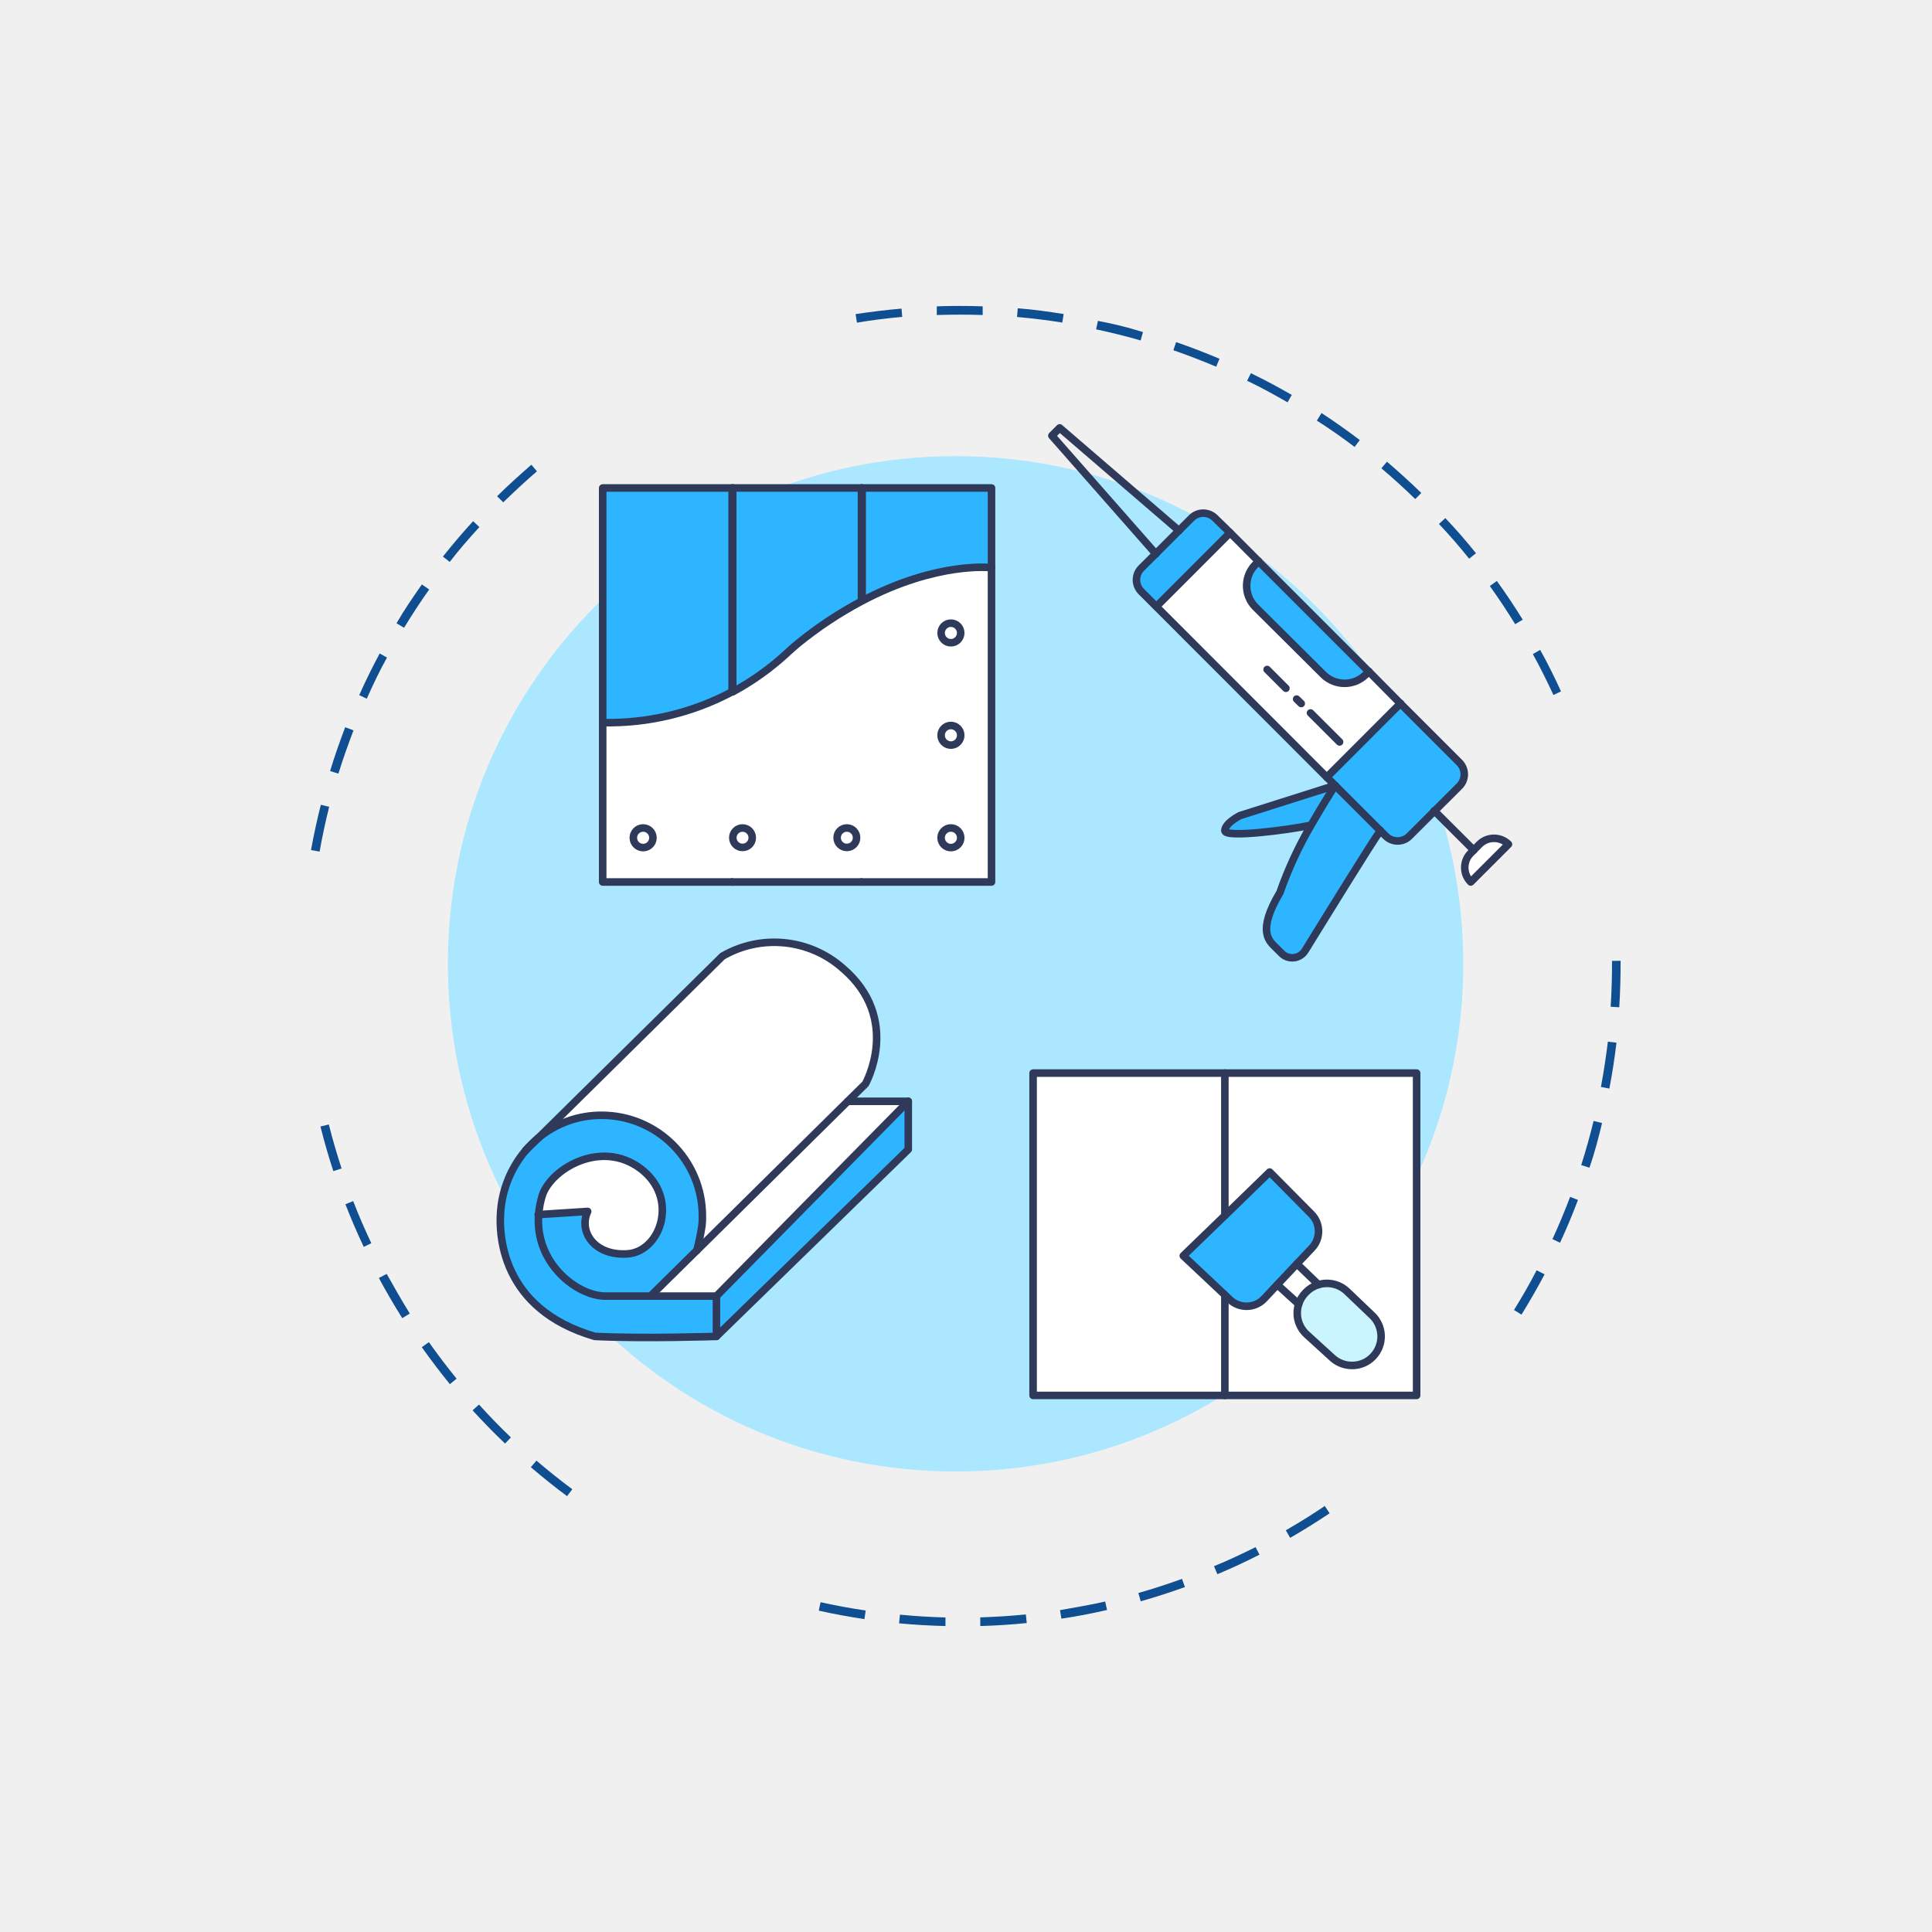
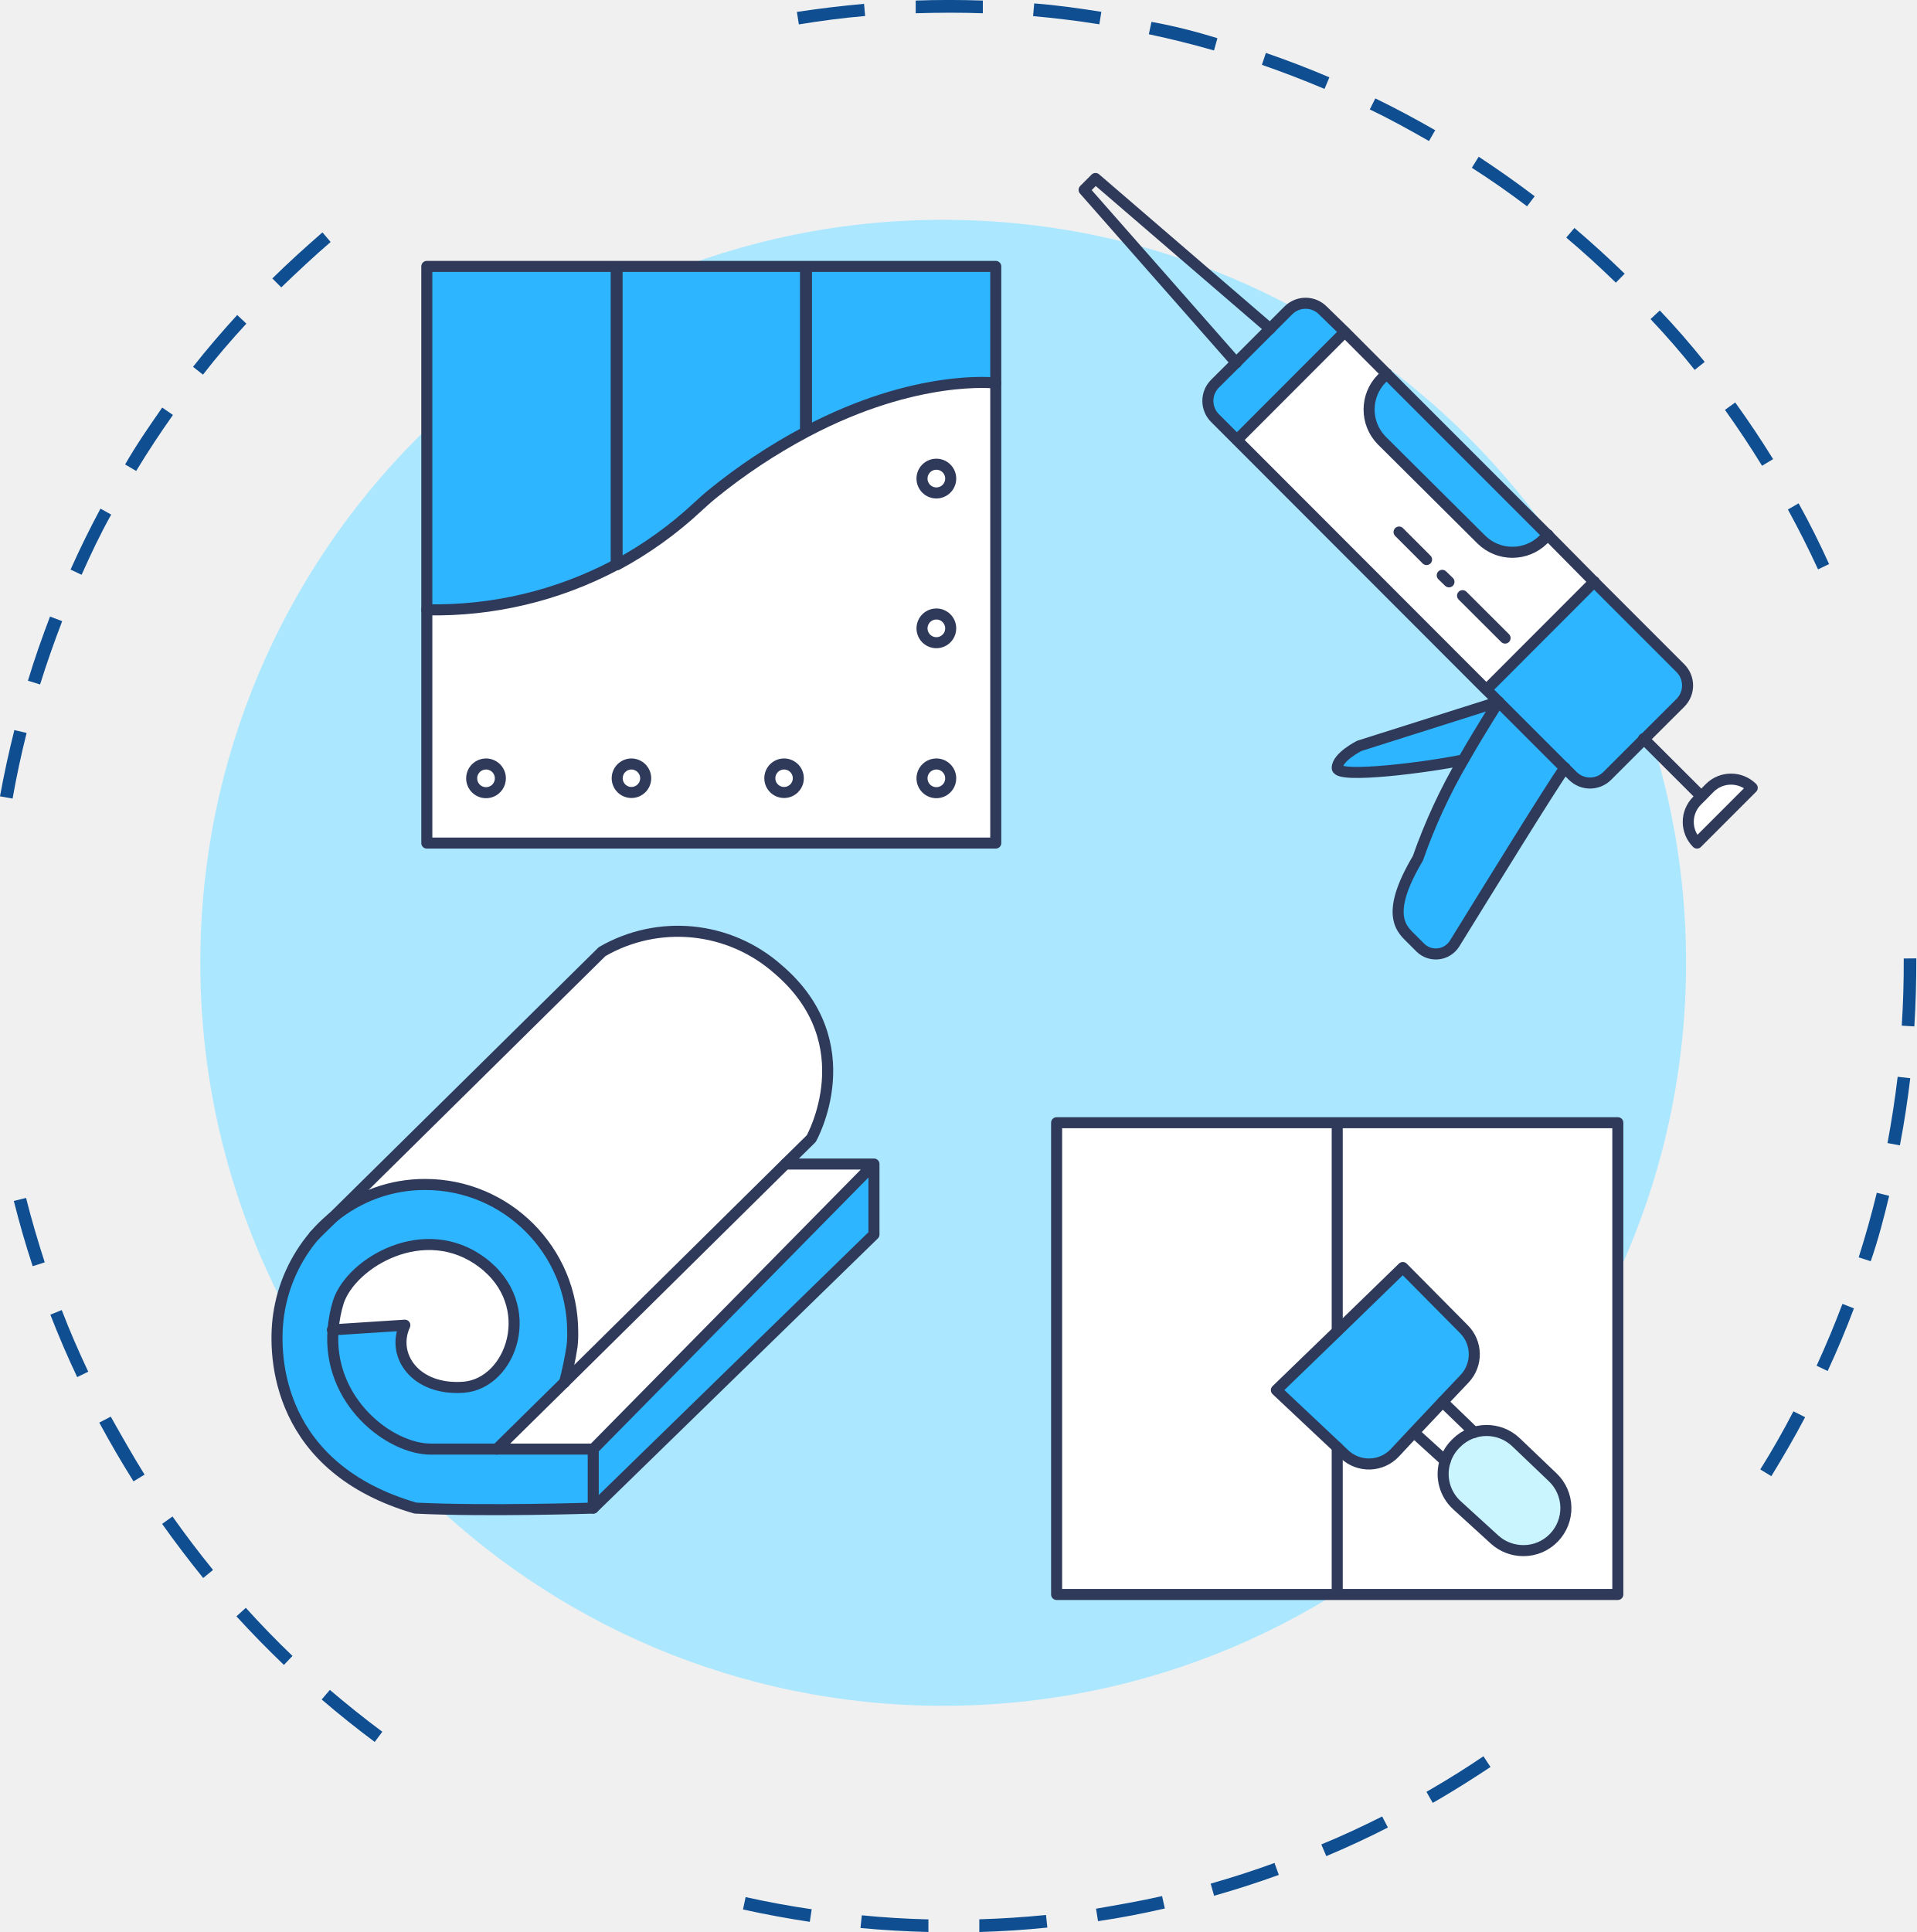
- <svg xmlns="http://www.w3.org/2000/svg" id="Layer_1" data-name="Layer 1" viewBox="0 0 256 256">
+ <svg xmlns="http://www.w3.org/2000/svg" id="Layer_1" data-name="Layer 1" viewBox="41.21 40.54 173.53 174.92">
  <defs>
-     <style>.cls-1{fill:#0e4e91;}.cls-2{fill:#abe7ff;}.cls-3{fill:#fff;}.cls-4{fill:#caf5fe;}.cls-5{fill:#2db5ff;}.cls-6{fill:none;stroke:#2f3a5a;stroke-linecap:round;stroke-linejoin:round;}</style>
+     <style>.cls-3{fill:#fff}.cls-5{fill:#2db5ff}.cls-6{fill:none;stroke:#2f3a5a;stroke-linecap:round;stroke-linejoin:round}</style>
  </defs>
-   <path class="cls-1" d="M201.77,82.11l-1,.6c-1.06-1.72-2.19-3.43-3.36-5.06l.93-.67C199.54,78.64,200.69,80.36,201.77,82.11Zm2.31,4c1,1.8,1.92,3.65,2.76,5.5l-1,.48c-.85-1.83-1.75-3.65-2.73-5.42Zm-8.51-12.8-.9.72c-1.26-1.57-2.59-3.12-4-4.6l.84-.78C192.94,70.14,194.29,71.71,195.57,73.3Zm-7.23-8-.81.82c-1.44-1.4-2.95-2.78-4.49-4.08l.74-.87C185.34,62.51,186.87,63.9,188.34,65.33Zm-8.16-7-.69.91c-1.6-1.21-3.27-2.39-5-3.49l.62-1C176.86,55.88,178.56,57.08,180.18,58.31Zm-9-6-.57,1c-1.75-1-3.55-2-5.36-2.86l.5-1C167.63,50.36,169.45,51.34,171.22,52.36Zm43.56,75c0,2-.05,4.12-.18,6.16l-1.14-.07c.13-2,.19-4.06.18-6.08ZM161.59,47.54l-.44,1.05c-1.87-.79-3.77-1.52-5.67-2.18l.36-1.08C157.78,46,159.71,46.74,161.59,47.54Zm52.6,90.62c-.24,2-.55,4.07-.94,6.08l-1.12-.21c.37-2,.68-4,.92-6ZM151.45,44l-.31,1.11c-1.94-.56-3.92-1.05-5.9-1.47l.24-1.12C147.48,42.88,149.49,43.39,151.45,44Zm60.83,104.81c-.48,2-1,4-1.67,5.92l-1.09-.35c.61-1.93,1.17-3.9,1.64-5.85ZM140.94,41.61l-.18,1.13c-2-.32-4-.56-6-.74l.1-1.15C136.86,41,138.92,41.29,140.94,41.61ZM209.09,159c-.72,1.91-1.52,3.82-2.38,5.67l-1-.48c.84-1.83,1.63-3.72,2.34-5.6ZM130.21,40.59l0,1.15c-2-.07-4.06-.06-6.08,0l0-1.15C126.1,40.52,128.17,40.52,130.21,40.59Zm74.46,128.26c-.95,1.81-2,3.6-3.06,5.34l-1-.61c1.07-1.71,2.08-3.48,3-5.26Zm-85.22-128,.1,1.14c-2,.17-4,.43-6,.76l-.18-1.13C115.35,41.32,117.41,41.07,119.45,40.89Zm56.73,159.67c-1.51,1-3.08,2-4.64,2.91l-.59.34-.57-1,.58-.34c1.55-.9,3.09-1.87,4.58-2.88ZM166.37,205l.52,1c-1.82.93-3.69,1.8-5.58,2.59l-.45-1.06C162.73,206.77,164.57,205.9,166.37,205ZM71.15,62.45c-1.54,1.32-3,2.7-4.47,4.11l-.81-.81c1.45-1.43,3-2.83,4.54-4.17Zm85.47,146.76.39,1.08c-1.92.7-3.89,1.33-5.86,1.89l-.31-1.1C152.78,210.53,154.73,209.9,156.62,209.21ZM63.52,69.84c-1.36,1.48-2.68,3-3.93,4.62l-.9-.71c1.27-1.6,2.61-3.18,4-4.69Zm82.92,142.37.25,1.12c-2,.46-4,.85-6.05,1.15l-.18-1.13C142.46,213,144.47,212.66,146.44,212.21ZM56.87,78.11c-1.17,1.64-2.28,3.35-3.33,5.07l-1-.59c1-1.75,2.19-3.47,3.36-5.15Zm79.06,135.81.12,1.14c-2,.21-4.11.34-6.16.4l0-1.15C131.89,214.25,133.93,214.12,135.93,213.92ZM51.28,87.13c-1,1.78-1.86,3.61-2.68,5.45l-1-.47c.83-1.87,1.75-3.73,2.71-5.52Zm74,127.19,0,1.14c-2-.05-4.12-.17-6.15-.36l.12-1.15C121.25,214.15,123.29,214.27,125.31,214.32ZM46.84,96.78c-.72,1.88-1.4,3.8-2,5.73l-1.1-.34c.6-2,1.28-3.91,2-5.81ZM114.71,213.4l-.17,1.14c-2-.3-4.05-.68-6.05-1.12l.24-1.12C110.71,212.74,112.72,213.11,114.71,213.4ZM43.62,106.9c-.49,1.95-.92,3.95-1.27,5.94l-1.14-.2c.36-2,.8-4,1.3-6Zm32.21,90.43-.69.92c-1.64-1.22-3.25-2.51-4.8-3.84l.74-.87C72.62,194.85,74.21,196.13,75.83,197.33ZM43.57,149c.49,1.95,1.07,3.91,1.69,5.83l-1.09.35c-.64-1.94-1.21-3.93-1.71-5.91Zm24.14,41.45-.79.83c-1.47-1.41-2.92-2.89-4.3-4.4l.85-.77C64.83,187.62,66.26,189.09,67.71,190.48ZM46.8,159.15c.72,1.88,1.54,3.76,2.4,5.58l-1,.49c-.88-1.85-1.69-3.75-2.43-5.65Zm13.7,23.53-.89.73c-1.29-1.59-2.54-3.24-3.72-4.9l.94-.67C58,179.49,59.23,181.12,60.5,182.68ZM51.24,168.8c1,1.78,2,3.54,3.06,5.25l-1,.61c-1.08-1.72-2.13-3.52-3.1-5.32Z" />
-   <circle class="cls-2" cx="126.62" cy="127.71" r="67.27" />
-   <path class="cls-3" d="M173,171.26a3.8,3.8,0,0,0-.94,1.54l-2.83-2.57,2.6-2.76,2.85,2.75a3.84,3.84,0,0,0-1.6,1Z" />
-   <path class="cls-4" d="M172.08,172.8a3.8,3.8,0,0,1,.94-1.54l.08-.08a3.86,3.86,0,0,1,5.39-.06l3.32,3.17a3.85,3.85,0,0,1,.13,5.45,3.8,3.8,0,0,1-2.79,1.19,3.86,3.86,0,0,1-2.6-1l-3.4-3.1A3.83,3.83,0,0,1,172.08,172.8Z" />
-   <path class="cls-5" d="M173.77,160.88a3.22,3.22,0,0,1,.07,4.48l-2,2.11-2.6,2.76-1.72,1.84a3.22,3.22,0,0,1-4.56.14l-.67-.63-5.51-5.18,5.51-5.33,5.94-5.77Z" />
-   <path class="cls-3" d="M187.71,142.2v42.7H162.3V171.58l.67.63a3.22,3.22,0,0,0,4.56-.14l1.72-1.84,2.83,2.57a3.83,3.83,0,0,0,1.07,4l3.4,3.1a3.86,3.86,0,0,0,2.6,1,3.8,3.8,0,0,0,2.79-1.19,3.85,3.85,0,0,0-.13-5.45l-3.32-3.17a3.83,3.83,0,0,0-3.79-.9l-2.85-2.75,2-2.11a3.22,3.22,0,0,0-.07-4.48l-5.53-5.58-5.94,5.77V142.2Z" />
-   <polygon class="cls-3" points="162.3 171.58 162.3 184.9 136.89 184.9 136.89 142.19 162.3 142.19 162.3 161.06 156.79 166.4 162.3 171.58" />
-   <polyline class="cls-6" points="162.3 184.9 136.89 184.9 136.89 142.19 162.3 142.19" />
-   <polyline class="cls-6" points="162.3 161.06 162.3 142.19 187.71 142.19 187.71 184.9 162.3 184.9 162.3 171.58" />
-   <path class="cls-6" d="M162.3,171.58l-5.51-5.18,5.51-5.33,5.94-5.77,5.53,5.58a3.22,3.22,0,0,1,.07,4.48l-2,2.11-2.6,2.76-1.72,1.84a3.22,3.22,0,0,1-4.56.14Z" />
-   <line class="cls-6" x1="172.08" y1="172.8" x2="169.25" y2="170.23" />
-   <polyline class="cls-6" points="171.85 167.47 174.7 170.22 174.71 170.23" />
-   <path class="cls-6" d="M172.08,172.8a3.8,3.8,0,0,1,.94-1.54l.08-.08a3.86,3.86,0,0,1,5.39-.06l3.32,3.17a3.85,3.85,0,0,1,.13,5.45,3.8,3.8,0,0,1-2.79,1.19,3.86,3.86,0,0,1-2.6-1l-3.4-3.1A3.83,3.83,0,0,1,172.08,172.8Z" />
-   <path class="cls-3" d="M97.1,91.62a35.16,35.16,0,0,0,7.3-5.24c.43-.39.86-.79,1.32-1.16a52.21,52.21,0,0,1,8.43-5.6l.09-.05c10-5.28,17.14-4.4,17.14-4.4h0v41.7H79.86V95.75A34.93,34.93,0,0,0,97,91.67h0Zm30.2-7.75a1.3,1.3,0,1,0-1.3,1.29A1.3,1.3,0,0,0,127.3,83.87Zm0,13.55a1.3,1.3,0,1,0-1.3,1.3A1.3,1.3,0,0,0,127.3,97.42Zm0,13.54a1.3,1.3,0,1,0-1.3,1.3A1.3,1.3,0,0,0,127.3,111Zm-13.8,0a1.29,1.29,0,1,0-1.29,1.3A1.29,1.29,0,0,0,113.5,111Zm-13.82,0a1.29,1.29,0,1,0-1.29,1.3A1.29,1.29,0,0,0,99.68,111Zm-13.16,0a1.3,1.3,0,1,0-1.29,1.3A1.29,1.29,0,0,0,86.52,111Z" />
-   <path class="cls-5" d="M131.38,64.66V75.17h0s-7.15-.88-17.14,4.4V64.66Z" />
-   <path class="cls-3" d="M126,82.57a1.3,1.3,0,1,1-1.29,1.3A1.3,1.3,0,0,1,126,82.57Z" />
-   <path class="cls-3" d="M126,96.13a1.3,1.3,0,1,1-1.29,1.29A1.3,1.3,0,0,1,126,96.13Z" />
-   <path class="cls-3" d="M126,109.67a1.3,1.3,0,1,1-1.29,1.29A1.3,1.3,0,0,1,126,109.67Z" />
-   <path class="cls-5" d="M114.15,64.66v15a52.21,52.21,0,0,0-8.43,5.6c-.46.37-.89.77-1.32,1.16a35.16,35.16,0,0,1-7.3,5.24v-27Z" />
-   <path class="cls-3" d="M112.21,109.67a1.3,1.3,0,1,1-1.29,1.29A1.29,1.29,0,0,1,112.21,109.67Z" />
-   <path class="cls-3" d="M98.39,109.67A1.3,1.3,0,1,1,97.1,111,1.29,1.29,0,0,1,98.39,109.67Z" />
-   <path class="cls-5" d="M97,91.67h0a34.93,34.93,0,0,1-17.15,4.08V64.66H97Z" />
-   <path class="cls-3" d="M85.23,109.67a1.3,1.3,0,1,1-1.3,1.29A1.29,1.29,0,0,1,85.23,109.67Z" />
-   <polyline class="cls-6" points="97.01 64.66 79.86 64.66 79.86 95.75 79.86 116.87 97.01 116.87" />
-   <polyline class="cls-6" points="97.09 91.62 97.09 91.62 97.09 64.66" />
-   <line class="cls-6" x1="114.24" y1="64.66" x2="114.24" y2="79.57" />
-   <polyline class="cls-6" points="97.01 91.67 97.01 64.66 97.09 64.66 114.15 64.66" />
-   <polyline class="cls-6" points="114.15 116.87 97.09 116.87 97.01 116.87" />
-   <polyline class="cls-6" points="114.15 116.87 114.23 116.87 131.38 116.87 131.38 75.17 131.38 64.66 114.23 64.66 114.15 64.66 114.15 79.61" />
-   <path class="cls-6" d="M79.86,95.75A34.93,34.93,0,0,0,97,91.67h0l.09,0a35.16,35.16,0,0,0,7.3-5.24c.43-.39.86-.79,1.32-1.16a52.21,52.21,0,0,1,8.43-5.6l.09-.05c10-5.28,17.14-4.4,17.14-4.4" />
-   <path class="cls-6" d="M86.52,111a1.3,1.3,0,1,1-1.29-1.29A1.3,1.3,0,0,1,86.52,111Z" />
-   <path class="cls-6" d="M99.68,111a1.29,1.29,0,1,1-1.29-1.29A1.3,1.3,0,0,1,99.68,111Z" />
-   <path class="cls-6" d="M113.5,111a1.29,1.29,0,1,1-1.29-1.29A1.29,1.29,0,0,1,113.5,111Z" />
-   <path class="cls-6" d="M127.3,111a1.3,1.3,0,1,1-1.3-1.29A1.3,1.3,0,0,1,127.3,111Z" />
-   <path class="cls-6" d="M127.3,97.42a1.3,1.3,0,1,1-1.3-1.29A1.3,1.3,0,0,1,127.3,97.42Z" />
-   <path class="cls-6" d="M127.3,83.87a1.3,1.3,0,1,1-1.3-1.3A1.3,1.3,0,0,1,127.3,83.87Z" />
-   <path class="cls-3" d="M199.88,111.88l-5,5a2.71,2.71,0,0,1,0-3.82l.4-.4.76-.77a2.73,2.73,0,0,1,3.84,0Z" />
-   <path class="cls-5" d="M193.36,101a2.22,2.22,0,0,1,0,3.13L190,107.42l-3.31,3.31a2.21,2.21,0,0,1-3.12,0l-.69-.68-6-6L175.83,103l9.75-9.76Z" />
-   <path class="cls-3" d="M181.39,89l4.19,4.18L175.83,103h0l-22.59-22.6L163,70.6l3.79,3.78-.45.45a4,4,0,0,0,0,5.58l9.05,9a4,4,0,0,0,5.58,0Z" />
-   <path class="cls-5" d="M176.94,104.07l6,6c-1.16,1.59-7.26,11.5-10,15.93a2,2,0,0,1-3.08.37l-.74-.74c-.87-.88-2.63-2.09.5-7.35a51,51,0,0,1,4.1-8.88C175.44,106.34,176.94,104.07,176.94,104.07Z" />
-   <path class="cls-5" d="M166.77,74.38,181.39,89l-.44.44a4,4,0,0,1-5.58,0l-9.05-9a4,4,0,0,1,0-5.58Z" />
-   <path class="cls-5" d="M164.32,108.08l12.62-4s-1.5,2.27-3.22,5.31c-3.05.65-11.42,1.62-11.42.73S164.32,108.08,164.32,108.08Z" />
-   <path class="cls-5" d="M163,70.6l-9.75,9.76-2-2a2.2,2.2,0,0,1,0-3.13l1.89-1.88,3.07-3.07,1.67-1.67a2.2,2.2,0,0,1,3.13,0Z" />
-   <path class="cls-6" d="M175.83,103l1.11,1.11,6,6,.69.68a2.21,2.21,0,0,0,3.12,0l3.31-3.31,3.32-3.31a2.22,2.22,0,0,0,0-3.13l-7.78-7.78L181.39,89" />
-   <path class="cls-6" d="M166.77,74.38,163,70.6,161,68.65a2.2,2.2,0,0,0-3.13,0l-1.67,1.67-3.07,3.07-1.89,1.88a2.2,2.2,0,0,0,0,3.13l2,2L175.82,103" />
-   <path class="cls-6" d="M166.77,74.38l-.45.45a4,4,0,0,0,0,5.58l9.05,9a4,4,0,0,0,5.58,0l.44-.44" />
-   <polyline class="cls-6" points="185.58 93.2 175.83 102.96 175.82 102.96" />
-   <line class="cls-6" x1="153.23" y1="80.36" x2="162.98" y2="70.6" />
-   <polyline class="cls-6" points="156.22 70.31 140.41 56.7 139.38 57.73 153.16 73.39" />
-   <line class="cls-6" x1="190.04" y1="107.42" x2="195.28" y2="112.65" />
-   <path class="cls-6" d="M194.88,116.87l5-5a2.73,2.73,0,0,0-3.84,0l-.76.77-.4.4A2.71,2.71,0,0,0,194.88,116.87Z" />
-   <path class="cls-6" d="M182.92,110.05c-1.16,1.59-7.26,11.5-10,15.93a2,2,0,0,1-3.08.37l-.74-.74c-.87-.88-2.63-2.09.5-7.35a51,51,0,0,1,4.1-8.88c1.72-3,3.22-5.31,3.22-5.31l-12.62,4s-2,1-2,2,8.37-.08,11.42-.73" />
-   <line class="cls-6" x1="167.9" y1="88.71" x2="170.39" y2="91.2" />
-   <line class="cls-6" x1="171.81" y1="92.63" x2="172.42" y2="93.22" />
-   <line class="cls-6" x1="173.65" y1="94.47" x2="177.5" y2="98.31" />
-   <polygon class="cls-5" points="120.35 145.93 120.35 152.31 94.93 177.08 94.93 171.74 120.35 145.93" />
-   <path class="cls-3" d="M120.35,145.93,94.93,171.74H86.19l6.14-6.05,20-19.76Z" />
-   <path class="cls-3" d="M111.69,128.3c7.86,6.72,3,15.33,3,15.33l-2.34,2.3-20,19.76a31.78,31.78,0,0,0,.68-3.27,9.29,9.29,0,0,0,.06-1.3,13.36,13.36,0,0,0-13.36-13.36,13.05,13.05,0,0,0-8.37,3L95.75,126.7A13.69,13.69,0,0,1,111.69,128.3Z" />
-   <path class="cls-5" d="M71.37,160.94l6.45-.42c-1.25,2.71.93,5.94,5.3,5.62s6.82-7.43,1.69-11.31-11.75,0-13,3.55A11.75,11.75,0,0,0,71.37,160.94Zm14.82,10.8h8.74v5.34s-9.66.32-16.11,0c-12.35-3.6-13-13.5-12.38-17.5a14.21,14.21,0,0,1,3.22-7.15v0l1.64-1.61,0,0a13.05,13.05,0,0,1,8.37-3,13.36,13.36,0,0,1,13.36,13.36,9.29,9.29,0,0,1-.06,1.3,31.78,31.78,0,0,1-.68,3.27Z" />
-   <path class="cls-3" d="M84.81,154.83c5.13,3.88,2.68,11-1.69,11.31s-6.55-2.91-5.3-5.62l-6.45.42a11.75,11.75,0,0,1,.49-2.56C73.06,154.83,79.67,151,84.81,154.83Z" />
-   <path class="cls-6" d="M71.34,150.78a13.05,13.05,0,0,1,8.37-3,13.36,13.36,0,0,1,13.36,13.36,9.29,9.29,0,0,1-.06,1.3,31.78,31.78,0,0,1-.68,3.27" />
-   <path class="cls-6" d="M69.67,152.41a13.84,13.84,0,0,1,1.64-1.61" />
-   <line class="cls-6" x1="71.37" y1="160.94" x2="71.31" y2="160.94" />
-   <path class="cls-6" d="M71.37,160.94a11.75,11.75,0,0,1,.49-2.56c1.2-3.55,7.81-7.43,13-3.55s2.68,11-1.69,11.31-6.55-2.91-5.3-5.62Z" />
-   <path class="cls-6" d="M69.66,152.43a14.21,14.21,0,0,0-3.22,7.15c-.58,4,0,13.9,12.38,17.5,6.45.32,16.11,0,16.11,0v-5.34H80.22c-3.69,0-9.36-4.3-8.85-10.8" />
-   <path class="cls-6" d="M86.19,171.74l6.14-6.05,20-19.76,2.34-2.3s4.87-8.61-3-15.33a13.69,13.69,0,0,0-15.94-1.6L71.34,150.78l0,0-1.64,1.61v0" />
-   <polyline class="cls-6" points="112.34 145.93 120.35 145.93 120.35 152.31 94.93 177.08" />
-   <line class="cls-6" x1="94.93" y1="171.74" x2="120.35" y2="145.93" />
-   <line class="cls-6" x1="166.76" y1="74.38" x2="181.39" y2="89.01" />
+   <path d="m201.77 82.11-1 .6a86.983 86.983 0 0 0-3.36-5.06l.93-.67c1.2 1.66 2.35 3.38 3.43 5.13zm2.31 4c1 1.8 1.92 3.65 2.76 5.5l-1 .48a85.82 85.82 0 0 0-2.73-5.42zm-8.51-12.8-.9.72a71.944 71.944 0 0 0-4-4.6l.84-.78c1.43 1.49 2.78 3.06 4.06 4.65zm-7.23-8-.81.82a86.88 86.88 0 0 0-4.49-4.08l.74-.87c1.56 1.33 3.09 2.72 4.56 4.15zm-8.16-7-.69.91a75.32 75.32 0 0 0-5-3.49l.62-1a91.52 91.52 0 0 1 5.07 3.58zm-9-6-.57 1c-1.75-1-3.55-2-5.36-2.86l.5-1c1.88.91 3.7 1.89 5.47 2.91zm43.56 75c0 2-.05 4.12-.18 6.16l-1.14-.07c.13-2 .19-4.06.18-6.08zm-53.15-79.77-.44 1.05c-1.87-.79-3.77-1.52-5.67-2.18l.36-1.08c1.94.67 3.87 1.41 5.75 2.21zm52.6 90.62c-.24 2-.55 4.07-.94 6.08l-1.12-.21c.37-2 .68-4 .92-6zM151.45 44l-.31 1.11c-1.94-.56-3.92-1.05-5.9-1.47l.24-1.12c2 .36 4.01.87 5.97 1.48zm60.83 104.81c-.48 2-1 4-1.67 5.92l-1.09-.35c.61-1.93 1.17-3.9 1.64-5.85zm-71.34-107.2-.18 1.13c-2-.32-4-.56-6-.74l.1-1.15c2 .15 4.06.44 6.08.76zM209.09 159c-.72 1.91-1.52 3.82-2.38 5.67l-1-.48c.84-1.83 1.63-3.72 2.34-5.6zM130.21 40.59v1.15c-2-.07-4.06-.06-6.08 0v-1.15c1.97-.07 4.04-.07 6.08 0zm74.46 128.26c-.95 1.81-2 3.6-3.06 5.34l-1-.61c1.07-1.71 2.08-3.48 3-5.26zm-85.22-128 .1 1.14c-2 .17-4 .43-6 .76l-.18-1.13c1.98-.3 4.04-.55 6.08-.73zm56.73 159.67c-1.51 1-3.08 2-4.64 2.91l-.59.34-.57-1 .58-.34c1.55-.9 3.09-1.87 4.58-2.88zm-9.81 4.48.52 1c-1.82.93-3.69 1.8-5.58 2.59l-.45-1.06c1.87-.76 3.71-1.63 5.51-2.53zM71.15 62.45c-1.54 1.32-3 2.7-4.47 4.11l-.81-.81c1.45-1.43 3-2.83 4.54-4.17zm85.47 146.76.39 1.08c-1.92.7-3.89 1.33-5.86 1.89l-.31-1.1c1.94-.55 3.89-1.18 5.78-1.87zM63.52 69.84c-1.36 1.48-2.68 3-3.93 4.62l-.9-.71a84.63 84.63 0 0 1 4-4.69zm82.92 142.37.25 1.12c-2 .46-4 .85-6.05 1.15l-.18-1.13c2-.35 4.01-.69 5.98-1.14zM56.87 78.11a85.069 85.069 0 0 0-3.33 5.07l-1-.59c1-1.75 2.19-3.47 3.36-5.15zm79.06 135.81.12 1.14c-2 .21-4.11.34-6.16.4v-1.15c2-.06 4.04-.19 6.04-.39zM51.28 87.13c-1 1.78-1.86 3.61-2.68 5.45l-1-.47c.83-1.87 1.75-3.73 2.71-5.52zm74 127.19v1.14c-2-.05-4.12-.17-6.15-.36l.12-1.15c2 .2 4.04.32 6.06.37zM46.84 96.78c-.72 1.88-1.4 3.8-2 5.73l-1.1-.34c.6-2 1.28-3.91 2-5.81zm67.87 116.62-.17 1.14c-2-.3-4.05-.68-6.05-1.12l.24-1.12c1.98.44 3.99.81 5.98 1.1zM43.62 106.9a84.69 84.69 0 0 0-1.27 5.94l-1.14-.2c.36-2 .8-4 1.3-6zm32.21 90.43-.69.92a88.652 88.652 0 0 1-4.8-3.84l.74-.87c1.54 1.31 3.13 2.59 4.75 3.79zM43.57 149c.49 1.95 1.07 3.91 1.69 5.83l-1.09.35c-.64-1.94-1.21-3.93-1.71-5.91zm24.14 41.45-.79.83a93.997 93.997 0 0 1-4.3-4.4l.85-.77a83.44 83.44 0 0 0 4.24 4.37zm-20.91-31.3c.72 1.88 1.54 3.76 2.4 5.58l-1 .49c-.88-1.85-1.69-3.75-2.43-5.65zm13.7 23.53-.89.73a97.117 97.117 0 0 1-3.72-4.9l.94-.67a91.76 91.76 0 0 0 3.67 4.84zm-9.26-13.88c1 1.78 2 3.54 3.06 5.25l-1 .61a93.415 93.415 0 0 1-3.1-5.32z" style="fill:#0e4e91" />
+   <circle cx="126.62" cy="127.71" r="67.27" style="fill:#abe7ff" />
+   <path class="cls-3" d="M173 171.26a3.8 3.8 0 0 0-.94 1.54l-2.83-2.57 2.6-2.76 2.85 2.75a3.84 3.84 0 0 0-1.6 1z" />
+   <path d="M172.08 172.8a3.8 3.8 0 0 1 .94-1.54l.08-.08a3.86 3.86 0 0 1 5.39-.06l3.32 3.17a3.85 3.85 0 0 1 .13 5.45 3.8 3.8 0 0 1-2.79 1.19 3.86 3.86 0 0 1-2.6-1l-3.4-3.1a3.83 3.83 0 0 1-1.07-4.03z" style="fill:#caf5fe" />
+   <path class="cls-5" d="M173.77 160.88a3.22 3.22 0 0 1 .07 4.48l-2 2.11-2.6 2.76-1.72 1.84a3.22 3.22 0 0 1-4.56.14l-.67-.63-5.51-5.18 5.51-5.33 5.94-5.77z" />
+   <path class="cls-3" d="M187.71 142.2v42.7H162.3v-13.32l.67.63a3.22 3.22 0 0 0 4.56-.14l1.72-1.84 2.83 2.57a3.83 3.83 0 0 0 1.07 4l3.4 3.1a3.86 3.86 0 0 0 2.6 1 3.8 3.8 0 0 0 2.79-1.19 3.85 3.85 0 0 0-.13-5.45l-3.32-3.17a3.83 3.83 0 0 0-3.79-.9l-2.85-2.75 2-2.11a3.22 3.22 0 0 0-.07-4.48l-5.53-5.58-5.94 5.77V142.2zm-25.41 29.38v13.32h-25.41v-42.71h25.41v18.87l-5.51 5.34 5.51 5.18z" />
+   <path class="cls-6" d="M162.3 184.9h-25.41v-42.71h25.41m0 18.87v-18.87h25.41v42.71H162.3v-13.32" />
+   <path class="cls-6" d="m162.3 171.58-5.51-5.18 5.51-5.33 5.94-5.77 5.53 5.58a3.22 3.22 0 0 1 .07 4.48l-2 2.11-2.6 2.76-1.72 1.84a3.22 3.22 0 0 1-4.56.14zm9.78 1.22-2.83-2.57" />
+   <path class="cls-6" d="m171.85 167.47 2.85 2.75.01.01" />
+   <path class="cls-6" d="M172.08 172.8a3.8 3.8 0 0 1 .94-1.54l.08-.08a3.86 3.86 0 0 1 5.39-.06l3.32 3.17a3.85 3.85 0 0 1 .13 5.45 3.8 3.8 0 0 1-2.79 1.19 3.86 3.86 0 0 1-2.6-1l-3.4-3.1a3.83 3.83 0 0 1-1.07-4.03z" />
+   <path class="cls-3" d="M97.1 91.62a35.16 35.16 0 0 0 7.3-5.24c.43-.39.86-.79 1.32-1.16a52.21 52.21 0 0 1 8.43-5.6l.09-.05c10-5.28 17.14-4.4 17.14-4.4v41.7H79.86V95.75A34.93 34.93 0 0 0 97 91.67zm30.2-7.75a1.3 1.3 0 1 0-1.3 1.29 1.3 1.3 0 0 0 1.3-1.29zm0 13.55a1.3 1.3 0 1 0-1.3 1.3 1.3 1.3 0 0 0 1.3-1.3zm0 13.54a1.3 1.3 0 1 0-1.3 1.3 1.3 1.3 0 0 0 1.3-1.26zm-13.8 0a1.29 1.29 0 1 0-1.29 1.3 1.29 1.29 0 0 0 1.29-1.26zm-13.82 0a1.29 1.29 0 1 0-1.29 1.3 1.29 1.29 0 0 0 1.29-1.26zm-13.16 0a1.3 1.3 0 1 0-1.29 1.3 1.29 1.29 0 0 0 1.29-1.26z" />
+   <path class="cls-5" d="M131.38 64.66v10.51s-7.15-.88-17.14 4.4V64.66z" />
+   <path class="cls-3" d="M126 82.57a1.3 1.3 0 1 1-1.29 1.3 1.3 1.3 0 0 1 1.29-1.3zm0 13.56a1.3 1.3 0 1 1-1.29 1.29 1.3 1.3 0 0 1 1.29-1.29zm0 13.54a1.3 1.3 0 1 1-1.29 1.29 1.3 1.3 0 0 1 1.29-1.29z" />
+   <path class="cls-5" d="M114.15 64.66v15a52.21 52.21 0 0 0-8.43 5.6c-.46.37-.89.77-1.32 1.16a35.16 35.16 0 0 1-7.3 5.24v-27z" />
+   <path class="cls-3" d="M112.21 109.67a1.3 1.3 0 1 1-1.29 1.29 1.29 1.29 0 0 1 1.29-1.29zm-13.82 0A1.3 1.3 0 1 1 97.1 111a1.29 1.29 0 0 1 1.29-1.33z" />
+   <path class="cls-5" d="M97 91.67a34.93 34.93 0 0 1-17.15 4.08V64.66H97z" />
+   <path class="cls-3" d="M85.23 109.67a1.3 1.3 0 1 1-1.3 1.29 1.29 1.29 0 0 1 1.3-1.29z" />
+   <path class="cls-6" d="M97.01 64.66H79.86v52.21h17.15m.08-25.25h0V64.66m17.15 0v14.91m-17.23 12.1V64.66h17.14m0 52.21H97.01m17.14 0h17.23V64.66h-17.23v14.95" />
+   <path class="cls-6" d="M79.86 95.75A34.93 34.93 0 0 0 97 91.67h.09a35.16 35.16 0 0 0 7.3-5.24c.43-.39.86-.79 1.32-1.16a52.21 52.21 0 0 1 8.43-5.6l.09-.05c10-5.28 17.14-4.4 17.14-4.4M86.52 111a1.3 1.3 0 1 1-1.29-1.29 1.3 1.3 0 0 1 1.29 1.29zm13.16 0a1.29 1.29 0 1 1-1.29-1.29 1.3 1.3 0 0 1 1.29 1.29zm13.82 0a1.29 1.29 0 1 1-1.29-1.29 1.29 1.29 0 0 1 1.29 1.29zm13.8 0a1.3 1.3 0 1 1-1.3-1.29 1.3 1.3 0 0 1 1.3 1.29zm0-13.58a1.3 1.3 0 1 1-1.3-1.29 1.3 1.3 0 0 1 1.3 1.29zm0-13.55a1.3 1.3 0 1 1-1.3-1.3 1.3 1.3 0 0 1 1.3 1.3z" />
+   <path class="cls-3" d="m199.88 111.88-5 5a2.71 2.71 0 0 1 0-3.82l.4-.4.76-.77a2.73 2.73 0 0 1 3.84 0z" />
+   <path class="cls-5" d="M193.36 101a2.22 2.22 0 0 1 0 3.13l-3.36 3.29-3.31 3.31a2.21 2.21 0 0 1-3.12 0l-.69-.68-6-6-1.05-1.05 9.75-9.76z" />
+   <path class="cls-3" d="m181.39 89 4.19 4.18-9.75 9.82-22.59-22.6 9.76-9.8 3.79 3.78-.45.45a4 4 0 0 0 0 5.58l9.05 9a4 4 0 0 0 5.58 0z" />
+   <path class="cls-5" d="m176.94 104.07 6 6c-1.16 1.59-7.26 11.5-10 15.93a2 2 0 0 1-3.08.37l-.74-.74c-.87-.88-2.63-2.09.5-7.35a51 51 0 0 1 4.1-8.88c1.72-3.06 3.22-5.33 3.22-5.33zm-10.17-29.69L181.39 89l-.44.44a4 4 0 0 1-5.58 0l-9.05-9a4 4 0 0 1 0-5.58z" />
+   <path class="cls-5" d="m164.32 108.08 12.62-4s-1.5 2.27-3.22 5.31c-3.05.65-11.42 1.62-11.42.73s2.02-2.04 2.02-2.04zM163 70.6l-9.75 9.76-2-2a2.2 2.2 0 0 1 0-3.13l1.89-1.88 3.07-3.07 1.67-1.67a2.2 2.2 0 0 1 3.13 0z" />
+   <path class="cls-6" d="m175.83 103 1.11 1.11 6 6 .69.68a2.21 2.21 0 0 0 3.12 0l3.31-3.31 3.32-3.31a2.22 2.22 0 0 0 0-3.13l-7.78-7.78-4.21-4.26m-14.62-14.62L163 70.6l-2-1.95a2.2 2.2 0 0 0-3.13 0l-1.67 1.67-3.07 3.07-1.89 1.88a2.2 2.2 0 0 0 0 3.13l2 2 22.58 22.6" />
+   <path class="cls-6" d="m166.77 74.38-.45.45a4 4 0 0 0 0 5.58l9.05 9a4 4 0 0 0 5.58 0l.44-.44m4.19 4.23-9.75 9.76h-.01m-22.59-22.6 9.75-9.76m-6.76-.29L140.41 56.7l-1.03 1.03 13.78 15.66m36.88 34.03 5.24 5.23m-.4 4.22 5-5a2.73 2.73 0 0 0-3.84 0l-.76.77-.4.4a2.71 2.71 0 0 0 0 3.83zm-11.96-6.82c-1.16 1.59-7.26 11.5-10 15.93a2 2 0 0 1-3.08.37l-.74-.74c-.87-.88-2.63-2.09.5-7.35a51 51 0 0 1 4.1-8.88c1.72-3 3.22-5.31 3.22-5.31l-12.62 4s-2 1-2 2 8.37-.08 11.42-.73m-5.82-20.63 2.49 2.49m1.42 1.43.61.59m1.23 1.25 3.85 3.84" />
+   <path class="cls-5" d="M120.35 145.93v6.38l-25.42 24.77v-5.34l25.42-25.81z" />
+   <path class="cls-3" d="m120.35 145.93-25.42 25.81h-8.74l6.14-6.05 20-19.76z" />
+   <path class="cls-3" d="M111.69 128.3c7.86 6.72 3 15.33 3 15.33l-2.34 2.3-20 19.76a31.78 31.78 0 0 0 .68-3.27 9.29 9.29 0 0 0 .06-1.3 13.36 13.36 0 0 0-13.36-13.36 13.05 13.05 0 0 0-8.37 3l24.39-24.06a13.69 13.69 0 0 1 15.94 1.6z" />
+   <path class="cls-5" d="m71.37 160.94 6.45-.42c-1.25 2.71.93 5.94 5.3 5.62s6.82-7.43 1.69-11.31-11.75 0-13 3.55a11.75 11.75 0 0 0-.44 2.56zm14.82 10.8h8.74v5.34s-9.66.32-16.11 0c-12.35-3.6-13-13.5-12.38-17.5a14.21 14.21 0 0 1 3.22-7.15l1.64-1.61a13.05 13.05 0 0 1 8.37-3 13.36 13.36 0 0 1 13.36 13.36 9.29 9.29 0 0 1-.06 1.3 31.78 31.78 0 0 1-.68 3.27z" />
+   <path class="cls-3" d="M84.81 154.83c5.13 3.88 2.68 11-1.69 11.31s-6.55-2.91-5.3-5.62l-6.45.42a11.75 11.75 0 0 1 .49-2.56c1.2-3.55 7.81-7.38 12.95-3.55z" />
+   <path class="cls-6" d="M71.34 150.78a13.05 13.05 0 0 1 8.37-3 13.36 13.36 0 0 1 13.36 13.36 9.29 9.29 0 0 1-.06 1.3 31.78 31.78 0 0 1-.68 3.27m-22.66-13.3a13.84 13.84 0 0 1 1.64-1.61m.06 10.14h-.06" />
+   <path class="cls-6" d="M71.37 160.94a11.75 11.75 0 0 1 .49-2.56c1.2-3.55 7.81-7.43 13-3.55s2.68 11-1.69 11.31-6.55-2.91-5.3-5.62z" />
+   <path class="cls-6" d="M69.66 152.43a14.21 14.21 0 0 0-3.22 7.15c-.58 4 0 13.9 12.38 17.5 6.45.32 16.11 0 16.11 0v-5.34H80.22c-3.69 0-9.36-4.3-8.85-10.8" />
+   <path class="cls-6" d="m86.19 171.74 6.14-6.05 20-19.76 2.34-2.3s4.87-8.61-3-15.33a13.69 13.69 0 0 0-15.94-1.6l-24.39 24.08h0l-1.64 1.61v0" />
+   <path class="cls-6" d="M112.34 145.93h8.01v6.38l-25.42 24.77m0-5.34 25.42-25.81m46.41-71.55 14.63 14.63" />
</svg>
